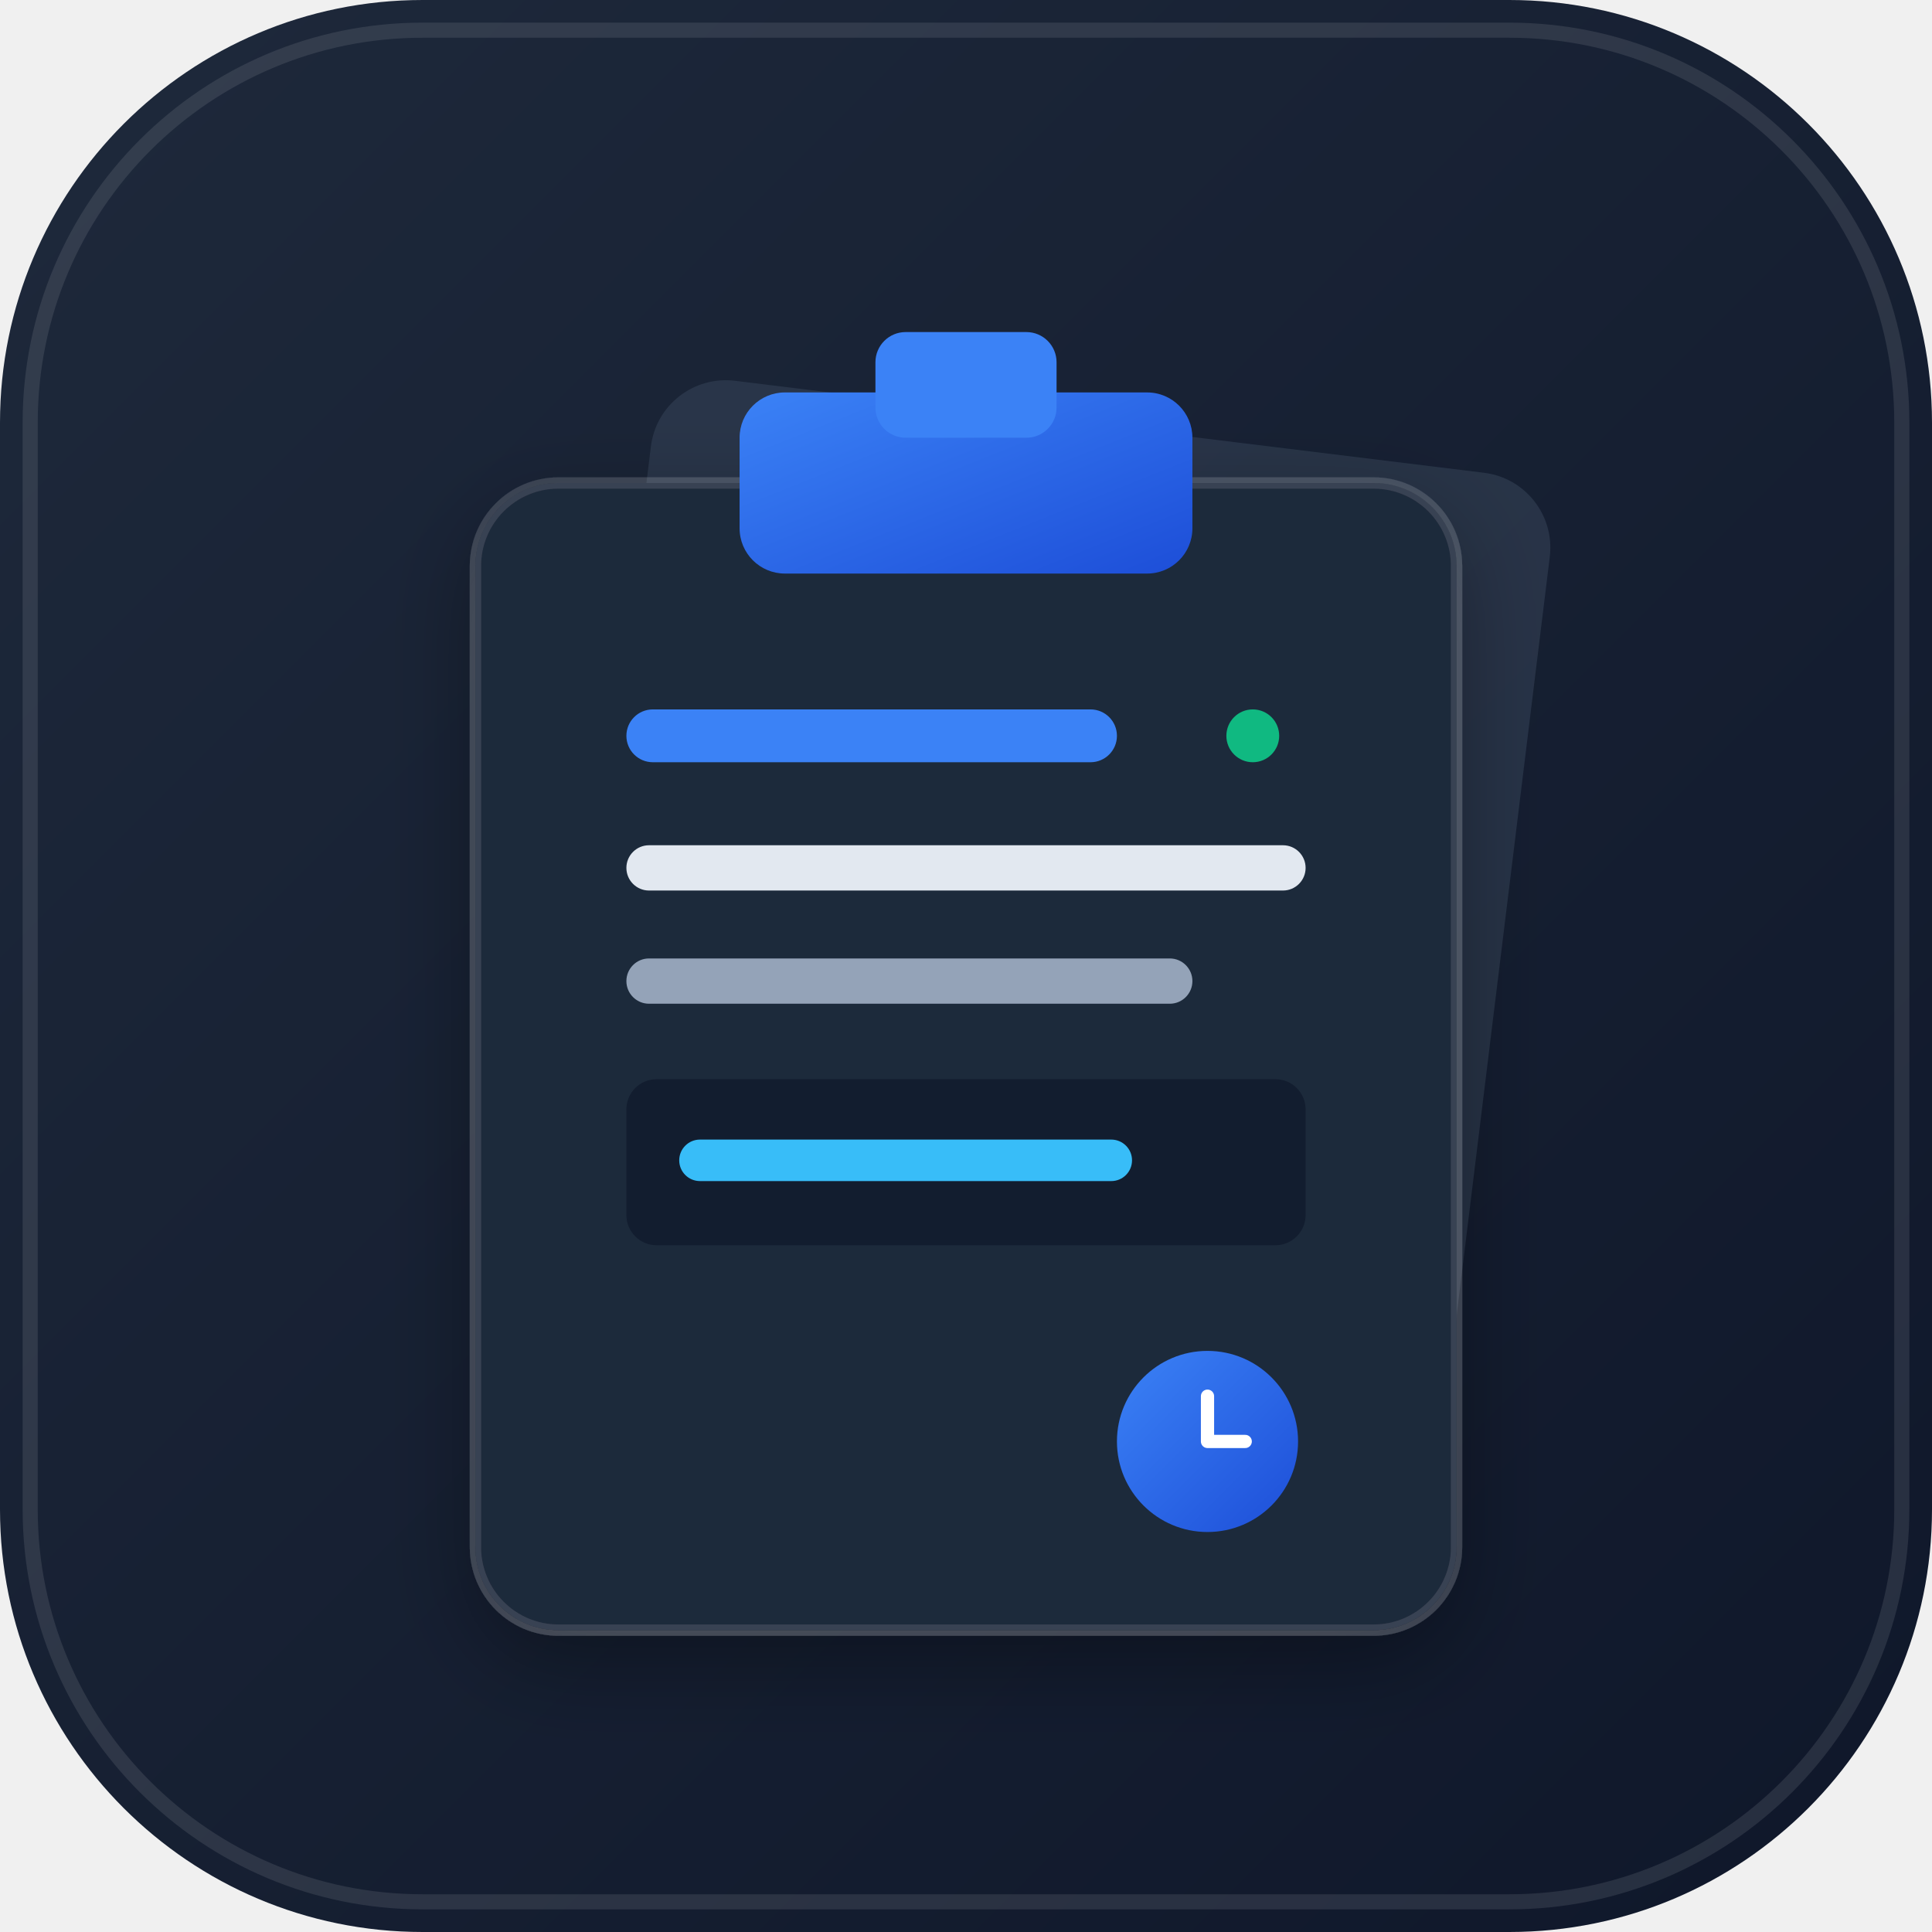
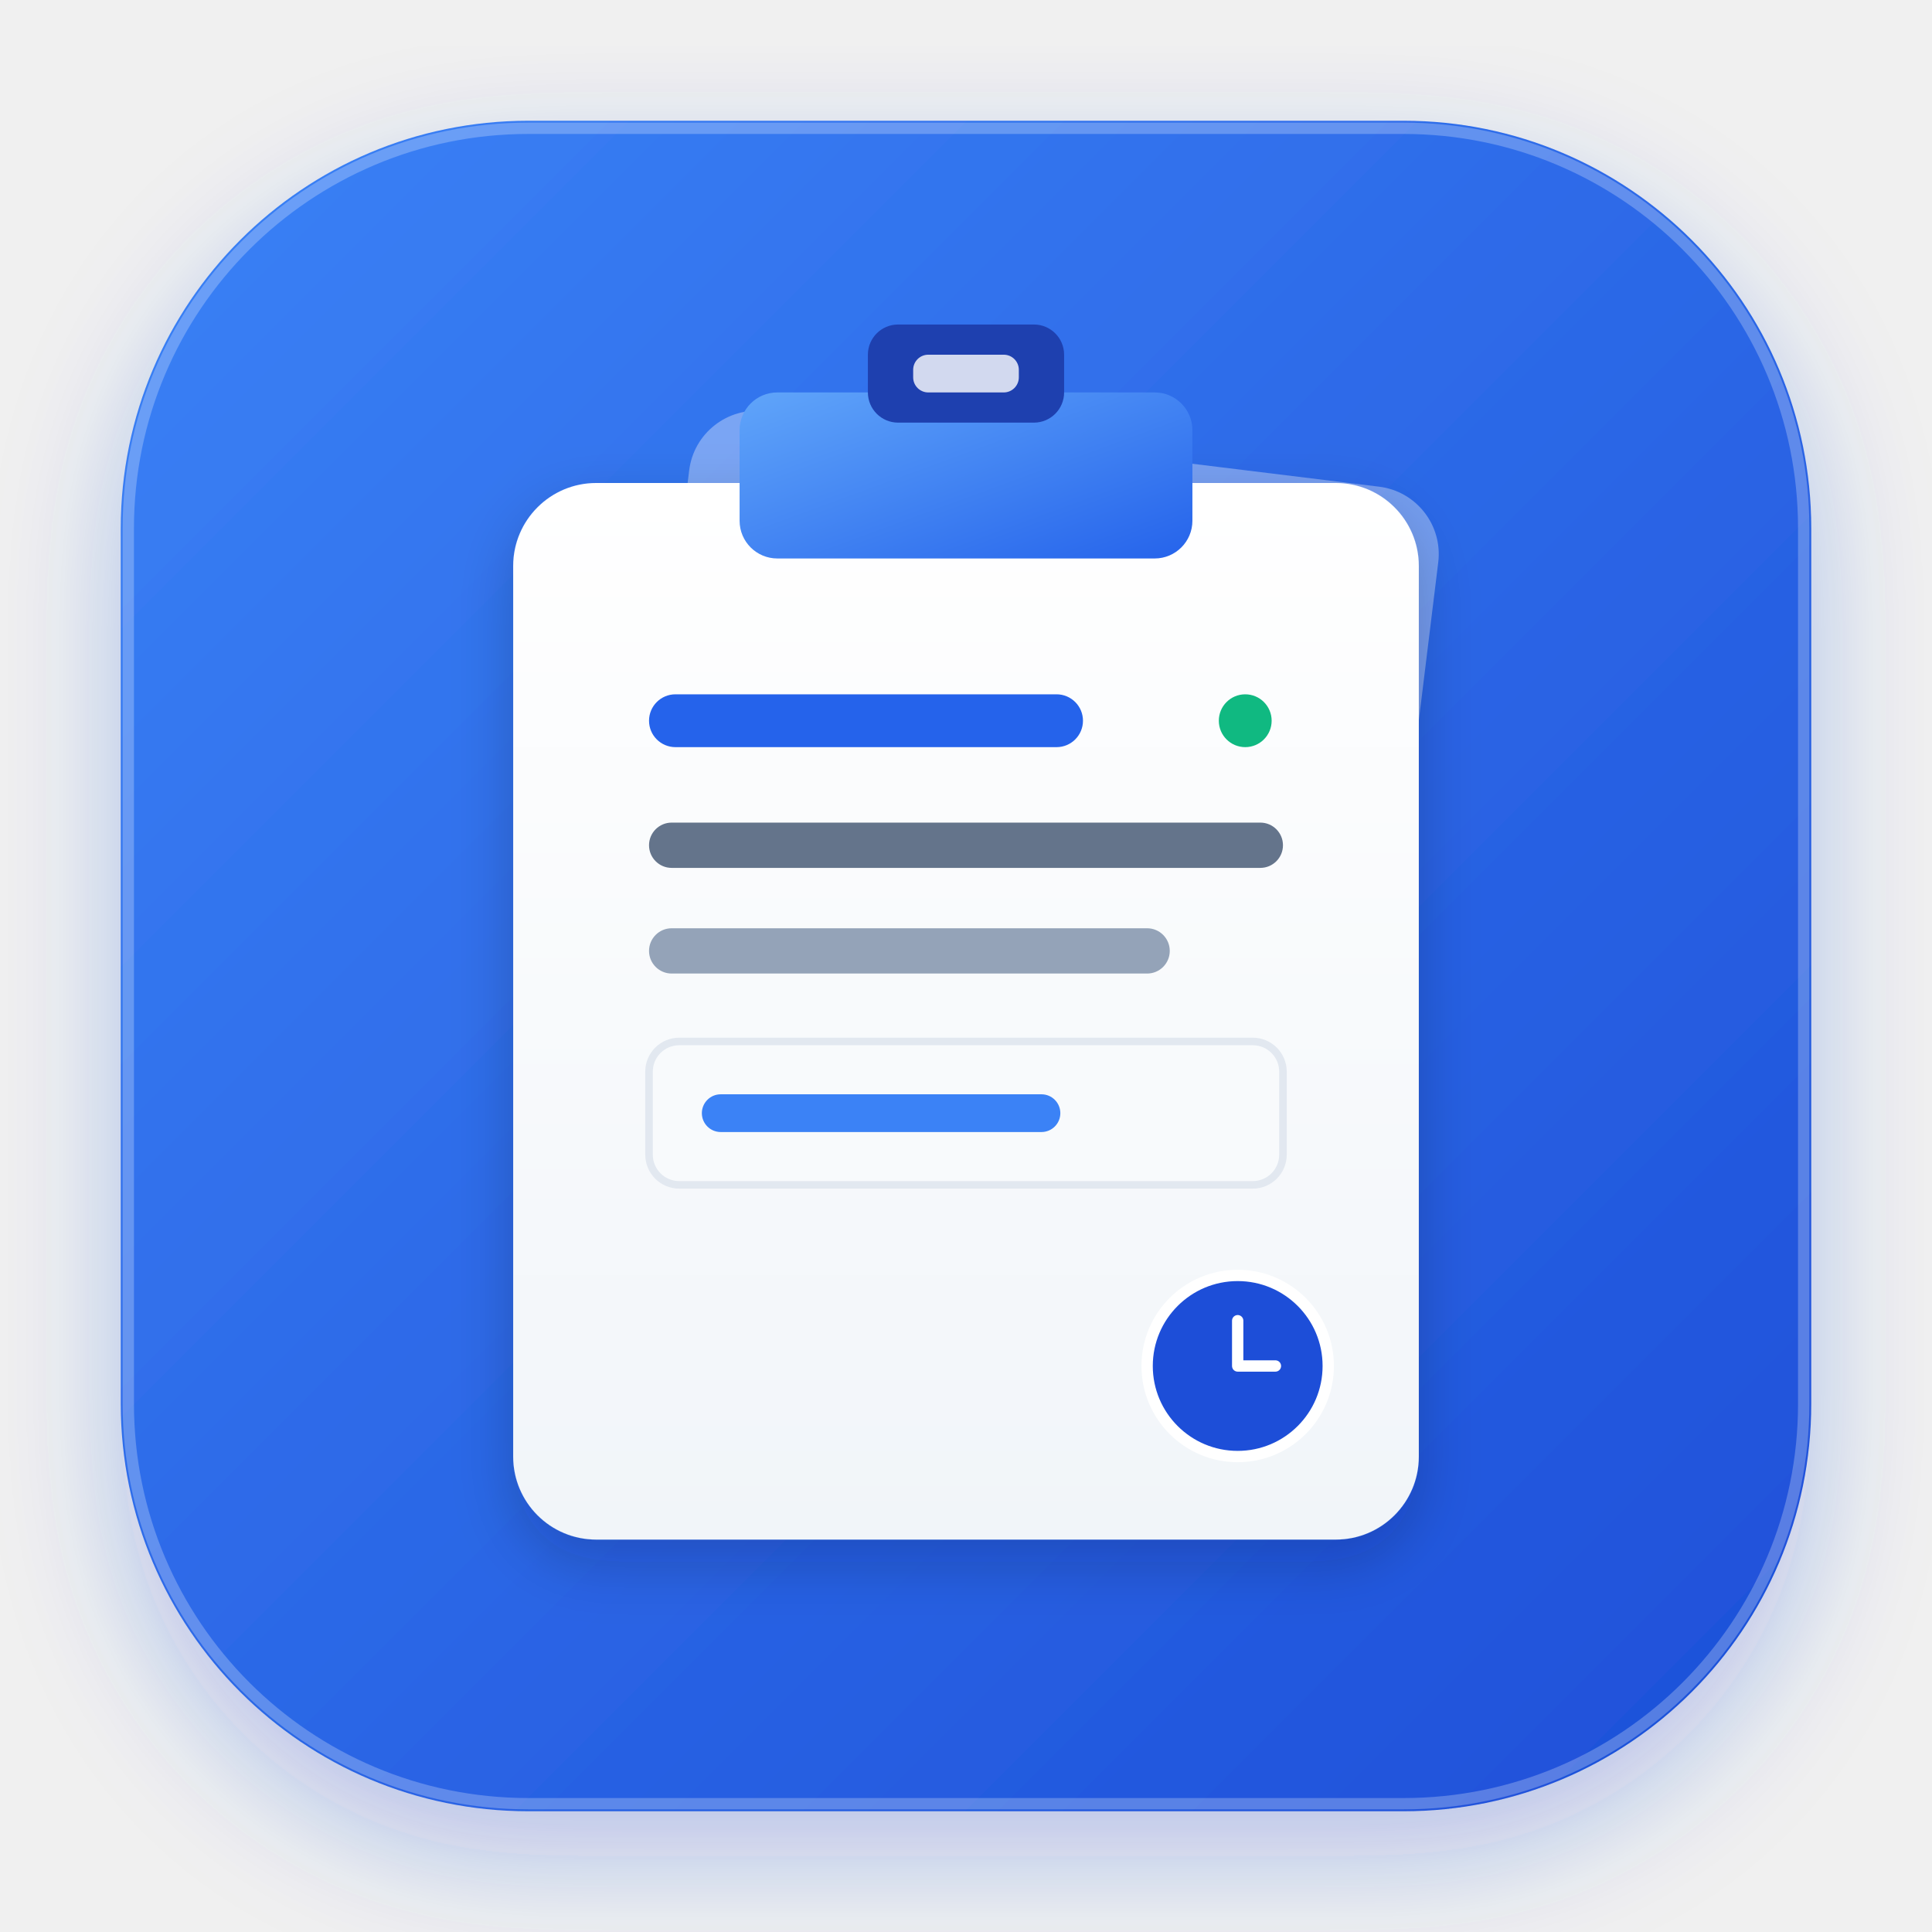
<svg xmlns="http://www.w3.org/2000/svg" viewBox="0 0 512 512" width="100%" height="100%">
  <defs>
-     <linearGradient id="bgGrad" x1="0%" y1="0%" x2="100%" y2="100%">
-       <stop offset="0%" stop-color="#1e293b" />
-       <stop offset="100%" stop-color="#0f172a" />
-     </linearGradient>
-     <linearGradient id="primaryGrad" x1="0%" y1="0%" x2="100%" y2="100%">
+     <linearGradient id="brandGrad" x1="0%" y1="0%" x2="100%" y2="100%">
      <stop offset="0%" stop-color="#3b82f6" />
      <stop offset="100%" stop-color="#1d4ed8" />
    </linearGradient>
-     <filter id="cardShadow" x="-10%" y="-10%" width="120%" height="125%" filterUnits="userSpaceOnUse">
-       <feDropShadow dx="0" dy="8" stdDeviation="12" flood-color="#000000" flood-opacity="0.35" />
+     <linearGradient id="boardGrad" x1="0%" y1="0%" x2="0%" y2="100%">
+       <stop offset="0%" stop-color="#ffffff" />
+       <stop offset="100%" stop-color="#f1f5f9" />
+     </linearGradient>
+     <linearGradient id="clipGrad" x1="0%" y1="0%" x2="100%" y2="100%">
+       <stop offset="0%" stop-color="#60a5fa" />
+       <stop offset="100%" stop-color="#2563eb" />
+     </linearGradient>
+     <filter id="squircleShadow" x="-10%" y="-10%" width="120%" height="125%" filterUnits="userSpaceOnUse">
+       <feDropShadow dx="0" dy="12" stdDeviation="16" flood-color="#1d4ed8" flood-opacity="0.28" />
+     </filter>
+     <filter id="sheetShadow" x="-15%" y="-15%" width="130%" height="135%" filterUnits="userSpaceOnUse">
+       <feDropShadow dx="0" dy="6" stdDeviation="8" flood-color="#0f172a" flood-opacity="0.2" />
    </filter>
  </defs>
-   <rect width="512" height="512" rx="112" fill="url(#bgGrad)" />
-   <rect x="8" y="8" width="496" height="496" rx="104" fill="none" stroke="rgba(255, 255, 255, 0.1)" stroke-width="4" />
-   <rect x="156" y="112" width="240" height="296" rx="20" fill="#334155" opacity="0.6" transform="rotate(7 276 260)" />
-   <g filter="url(#cardShadow)">
-     <rect x="126" y="128" width="260" height="304" rx="22" fill="#1e293b" stroke="rgba(255, 255, 255, 0.12)" stroke-width="3" />
+   <g filter="url(#squircleShadow)">
+     <rect x="32" y="32" width="448" height="448" rx="108" fill="url(#brandGrad)" />
  </g>
-   <rect x="196" y="104" width="120" height="48" rx="12" fill="url(#primaryGrad)" />
-   <rect x="232" y="88" width="48" height="28" rx="8" fill="#3b82f6" />
-   <rect x="166" y="188" width="130" height="14" rx="7" fill="#3b82f6" />
-   <circle cx="332" cy="195" r="7" fill="#10b981" />
-   <rect x="166" y="224" width="180" height="12" rx="6" fill="#e2e8f0" />
-   <rect x="166" y="254" width="150" height="12" rx="6" fill="#94a3b8" />
-   <rect x="166" y="286" width="180" height="44" rx="8" fill="rgba(15, 23, 42, 0.7)" />
-   <rect x="180" y="302" width="120" height="11" rx="5.5" fill="#38bdf8" />
-   <circle cx="320" cy="382" r="24" fill="url(#primaryGrad)" />
-   <path d="M320 370 V382 H330" fill="none" stroke="#ffffff" stroke-width="3.5" stroke-linecap="round" stroke-linejoin="round" />
+   <rect x="34" y="34" width="444" height="444" rx="106" fill="none" stroke="rgba(255, 255, 255, 0.25)" stroke-width="3" />
+   <rect x="168" y="118" width="200" height="264" rx="18" fill="rgba(255, 255, 255, 0.35)" transform="rotate(7 268 250)" />
+   <g filter="url(#sheetShadow)">
+     <rect x="136" y="128" width="240" height="280" rx="22" fill="url(#boardGrad)" />
+   </g>
+   <rect x="196" y="104" width="120" height="44" rx="10" fill="url(#clipGrad)" />
+   <rect x="230" y="86" width="52" height="26" rx="8" fill="#1e40af" />
+   <rect x="242" y="94" width="28" height="10" rx="4" fill="#ffffff" opacity="0.8" />
+   <rect x="172" y="184" width="115" height="14" rx="7" fill="#2563eb" />
+   <circle cx="330" cy="191" r="7" fill="#10b981" />
+   <rect x="172" y="218" width="168" height="12" rx="6" fill="#64748b" />
+   <rect x="172" y="246" width="138" height="12" rx="6" fill="#94a3b8" />
+   <rect x="172" y="276" width="168" height="38" rx="8" fill="#f8fafc" stroke="#e2e8f0" stroke-width="2" />
+   <rect x="186" y="290" width="95" height="10" rx="5" fill="#3b82f6" />
+   <circle cx="328" cy="362" r="24" fill="#1d4ed8" stroke="#ffffff" stroke-width="3" />
+   <path d="M328 350 V362 H338" fill="none" stroke="#ffffff" stroke-width="3" stroke-linecap="round" stroke-linejoin="round" />
</svg>
